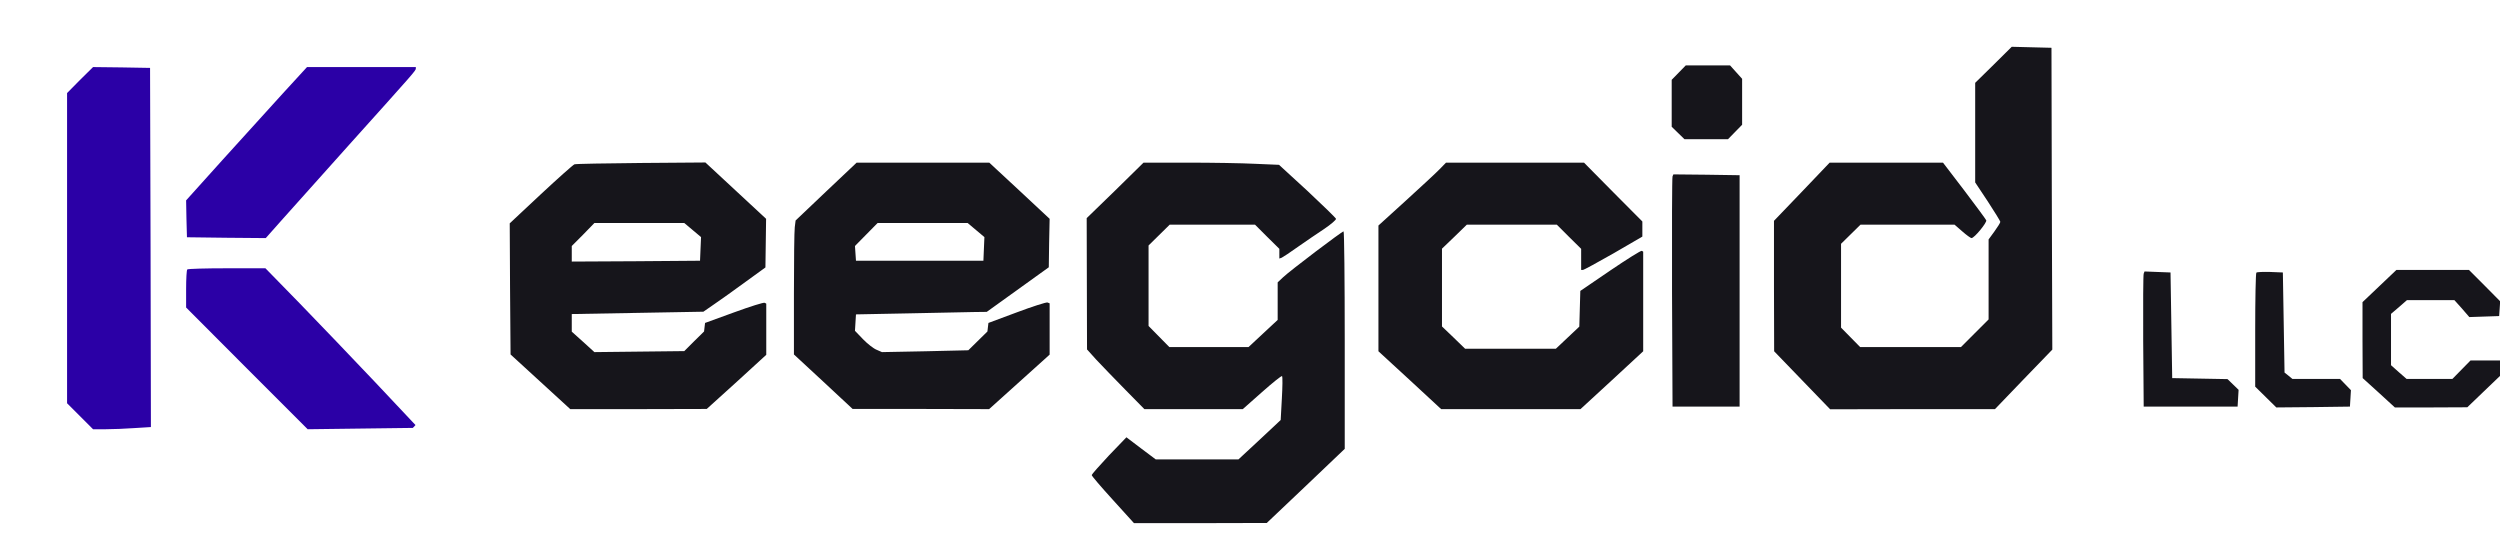
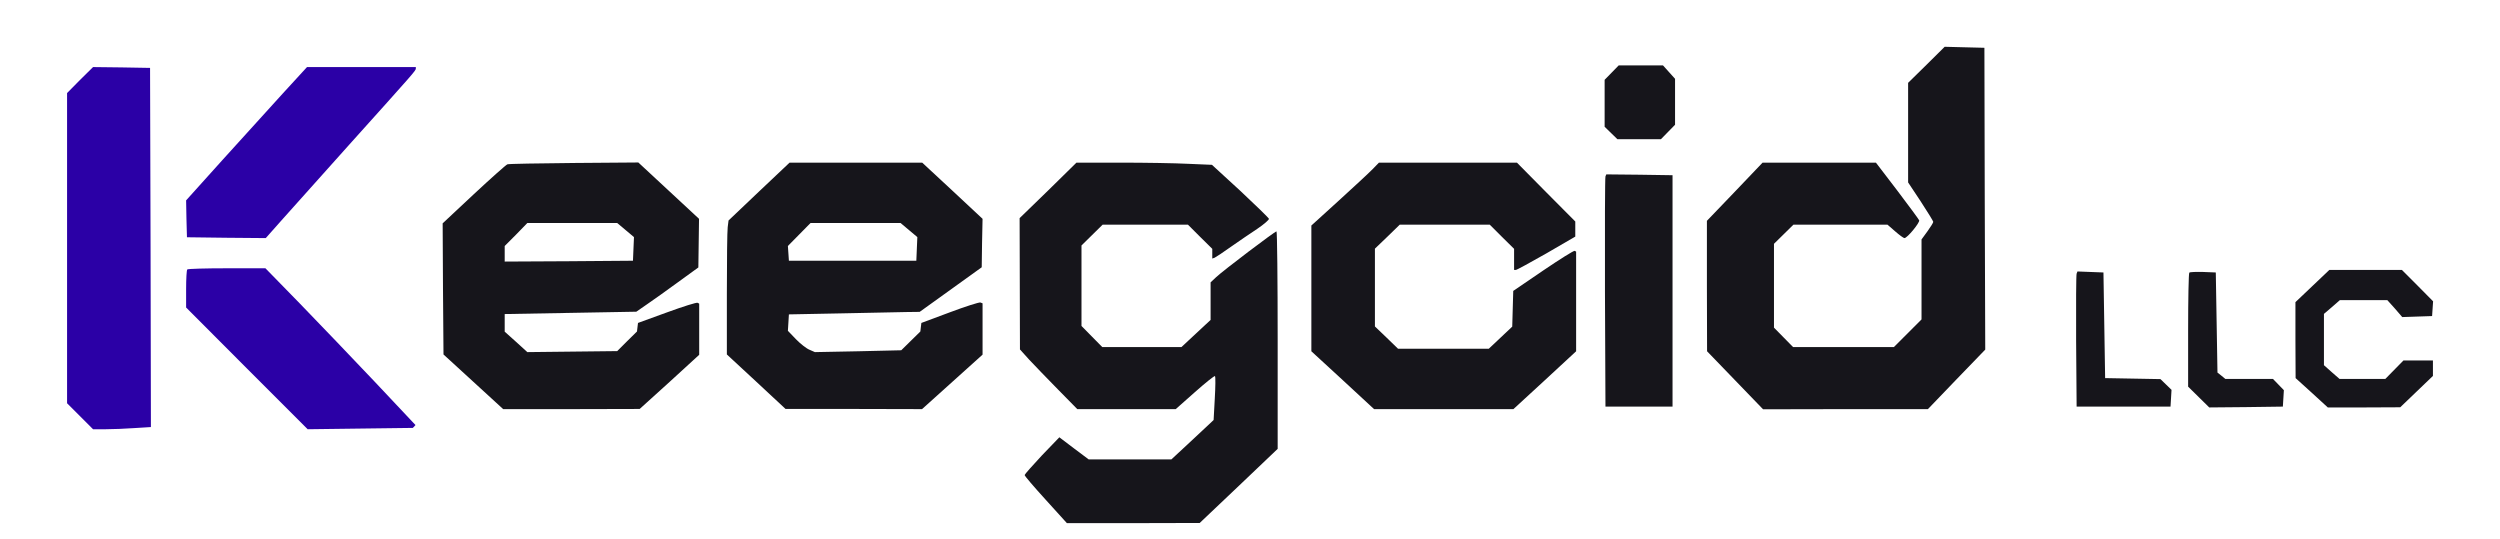
<svg xmlns="http://www.w3.org/2000/svg" viewBox="105 80 1491 321" role="img" aria-labelledby="brand-title brand-description">
  <g id="brand-icon" transform="translate(40 19.5) scale(4.02)">
    <g transform="translate(0 5.099502) scale(0.2487562)">
      <g transform="translate(0,361) scale(0.1,-0.1)" fill="#2B00A6" stroke="none">
        <path d="M1127 2733 l-77 -78 0 -925 0 -925 78 -78 77 -77 75 0 c41 0 119 3 173 7 l97 6 -2 1071 -3 1071 -170 3 -170 2 -78 -77z" />
        <path d="M2337 2653 c-79 -87 -242 -266 -361 -398 l-216 -240 2 -110 3 -110 235 -3 235 -2 95 107 c52 59 232 260 400 447 392 436 400 445 400 457 l0 9 -324 0 -325 0 -144 -157z" />
        <path d="M1767 1603 c-4 -3 -7 -56 -7 -117 l0 -110 362 -363 363 -363 313 4 314 4 8 8 8 9 -240 255 c-133 140 -334 351 -448 468 l-207 212 -230 0 c-126 0 -233 -3 -236 -7z" />
      </g>
    </g>
  </g>
-   <g transform="translate(-30 40)" aria-label="eegoid LLC">
+   <g transform="translate(-70 40)" aria-label="eegoid LLC">
    <g transform="translate(0,361) scale(0.1,-0.1)" fill="#16151B" stroke="none">
      <path d="M13239 2823 l-109 -107 0 -297 0 -297 75 -113 c41 -63 75 -118 75 -122 0 -5 -16 -31 -35 -57 l-35 -48 0 -239 0 -238 -83 -83 -82 -82 -301 0 -300 0 -57 58 -57 58 0 250 0 250 58 57 58 57 280 0 281 0 46 -40 c25 -22 50 -40 55 -40 17 0 93 93 88 106 -3 7 -62 87 -131 178 l-127 166 -338 0 -338 0 -166 -174 -166 -173 0 -389 1 -389 167 -173 167 -173 492 1 491 0 171 178 171 177 -3 900 -2 900 -119 3 -118 3 -109 -108z" />
      <path d="M11362 2777 l-42 -43 0 -140 0 -140 38 -37 38 -37 130 0 130 0 42 43 42 43 0 137 0 137 -36 40 -36 40 -132 0 -132 0 -42 -43z" />
      <path d="M4776 2230 c-8 -3 -98 -83 -200 -178 l-186 -174 2 -391 3 -391 178 -163 178 -163 407 0 407 1 178 161 177 162 0 152 0 153 -9 5 c-5 4 -87 -22 -183 -57 l-173 -63 -3 -25 -3 -26 -59 -58 -59 -59 -268 -3 -268 -3 -67 61 -68 61 0 52 0 53 393 7 392 7 65 45 c36 24 119 84 185 132 l120 87 2 145 2 145 -181 168 -181 168 -384 -3 c-211 -2 -390 -5 -397 -8z m705 -392 l50 -42 -3 -70 -3 -71 -382 -3 -383 -2 0 46 0 47 68 68 67 69 268 0 268 0 50 -42z" />
      <path d="M6277 2068 l-182 -173 -5 -40 c-3 -22 -5 -202 -5 -399 l0 -360 175 -162 175 -163 407 0 407 -1 180 162 181 163 0 153 0 153 -13 5 c-8 2 -90 -24 -183 -59 l-169 -63 -3 -25 -3 -26 -57 -56 -57 -56 -257 -6 -258 -5 -32 14 c-18 7 -55 36 -81 63 l-48 50 3 49 3 49 310 6 c171 4 346 7 390 8 l80 1 185 133 185 133 2 145 3 144 -180 168 -180 167 -396 0 -395 0 -182 -172z m894 -230 l50 -42 -3 -70 -3 -71 -380 0 -380 0 -3 44 -3 44 68 69 67 68 269 0 268 0 50 -42z" />
      <path d="M8001 2074 l-170 -165 1 -392 1 -391 55 -61 c31 -33 108 -113 171 -177 l116 -118 293 0 294 0 114 101 c63 56 117 99 120 96 4 -3 3 -64 -1 -134 l-7 -128 -126 -118 -126 -117 -247 0 -246 0 -88 66 -87 66 -104 -108 c-56 -60 -103 -113 -103 -117 -1 -5 56 -71 126 -148 l126 -139 396 0 396 1 233 221 232 221 0 648 c0 357 -3 649 -7 649 -10 0 -320 -235 -360 -273 l-33 -31 0 -112 0 -112 -87 -81 -87 -81 -236 0 -236 0 -62 63 -62 63 0 240 0 240 63 62 63 62 254 0 255 0 72 -72 73 -72 0 -29 0 -29 14 5 c7 3 51 32 97 65 46 32 117 81 157 107 40 27 71 54 70 60 -2 6 -79 81 -171 167 l-169 155 -141 6 c-78 4 -260 7 -404 7 l-263 0 -169 -166z" />
      <path d="M9937 2202 c-21 -22 -112 -106 -202 -188 l-164 -149 0 -375 0 -375 187 -172 187 -173 416 0 415 0 187 172 187 173 0 297 0 297 -8 5 c-5 3 -89 -50 -188 -117 l-179 -122 -3 -106 -3 -107 -70 -66 -70 -66 -271 0 -270 0 -69 67 -69 66 0 232 0 232 74 71 74 72 268 0 269 0 72 -72 73 -72 0 -63 0 -63 10 0 c6 0 88 45 183 99 l172 100 0 45 0 45 -174 175 -174 176 -411 0 -412 0 -37 -38z" />
      <path d="M11325 2158 c-3 -7 -4 -319 -3 -693 l3 -680 200 0 200 0 0 690 0 690 -198 3 -197 2 -5 -12z" />
      <path d="M15541 1504 l-101 -96 0 -227 1 -226 96 -87 96 -88 216 0 216 1 98 94 97 93 0 46 0 46 -88 0 -88 0 -54 -55 -54 -55 -137 0 -136 0 -47 41 -46 41 0 153 0 153 48 41 47 41 142 0 141 0 45 -50 44 -51 89 3 89 3 3 44 3 44 -93 94 -93 93 -216 0 -217 0 -101 -96z" />
      <path d="M14135 1578 c-3 -7 -4 -189 -3 -403 l3 -390 280 0 280 0 3 50 3 50 -33 32 -33 32 -165 3 -165 3 -5 315 -5 315 -78 3 -77 3 -5 -13z" />
      <path d="M14807 1584 c-4 -4 -7 -159 -7 -343 l0 -337 63 -62 63 -62 219 2 220 3 3 49 3 49 -32 33 -33 34 -142 0 -142 0 -23 19 -24 19 -5 299 -5 298 -75 3 c-42 1 -79 0 -83 -4z" />
    </g>
  </g>
</svg>
